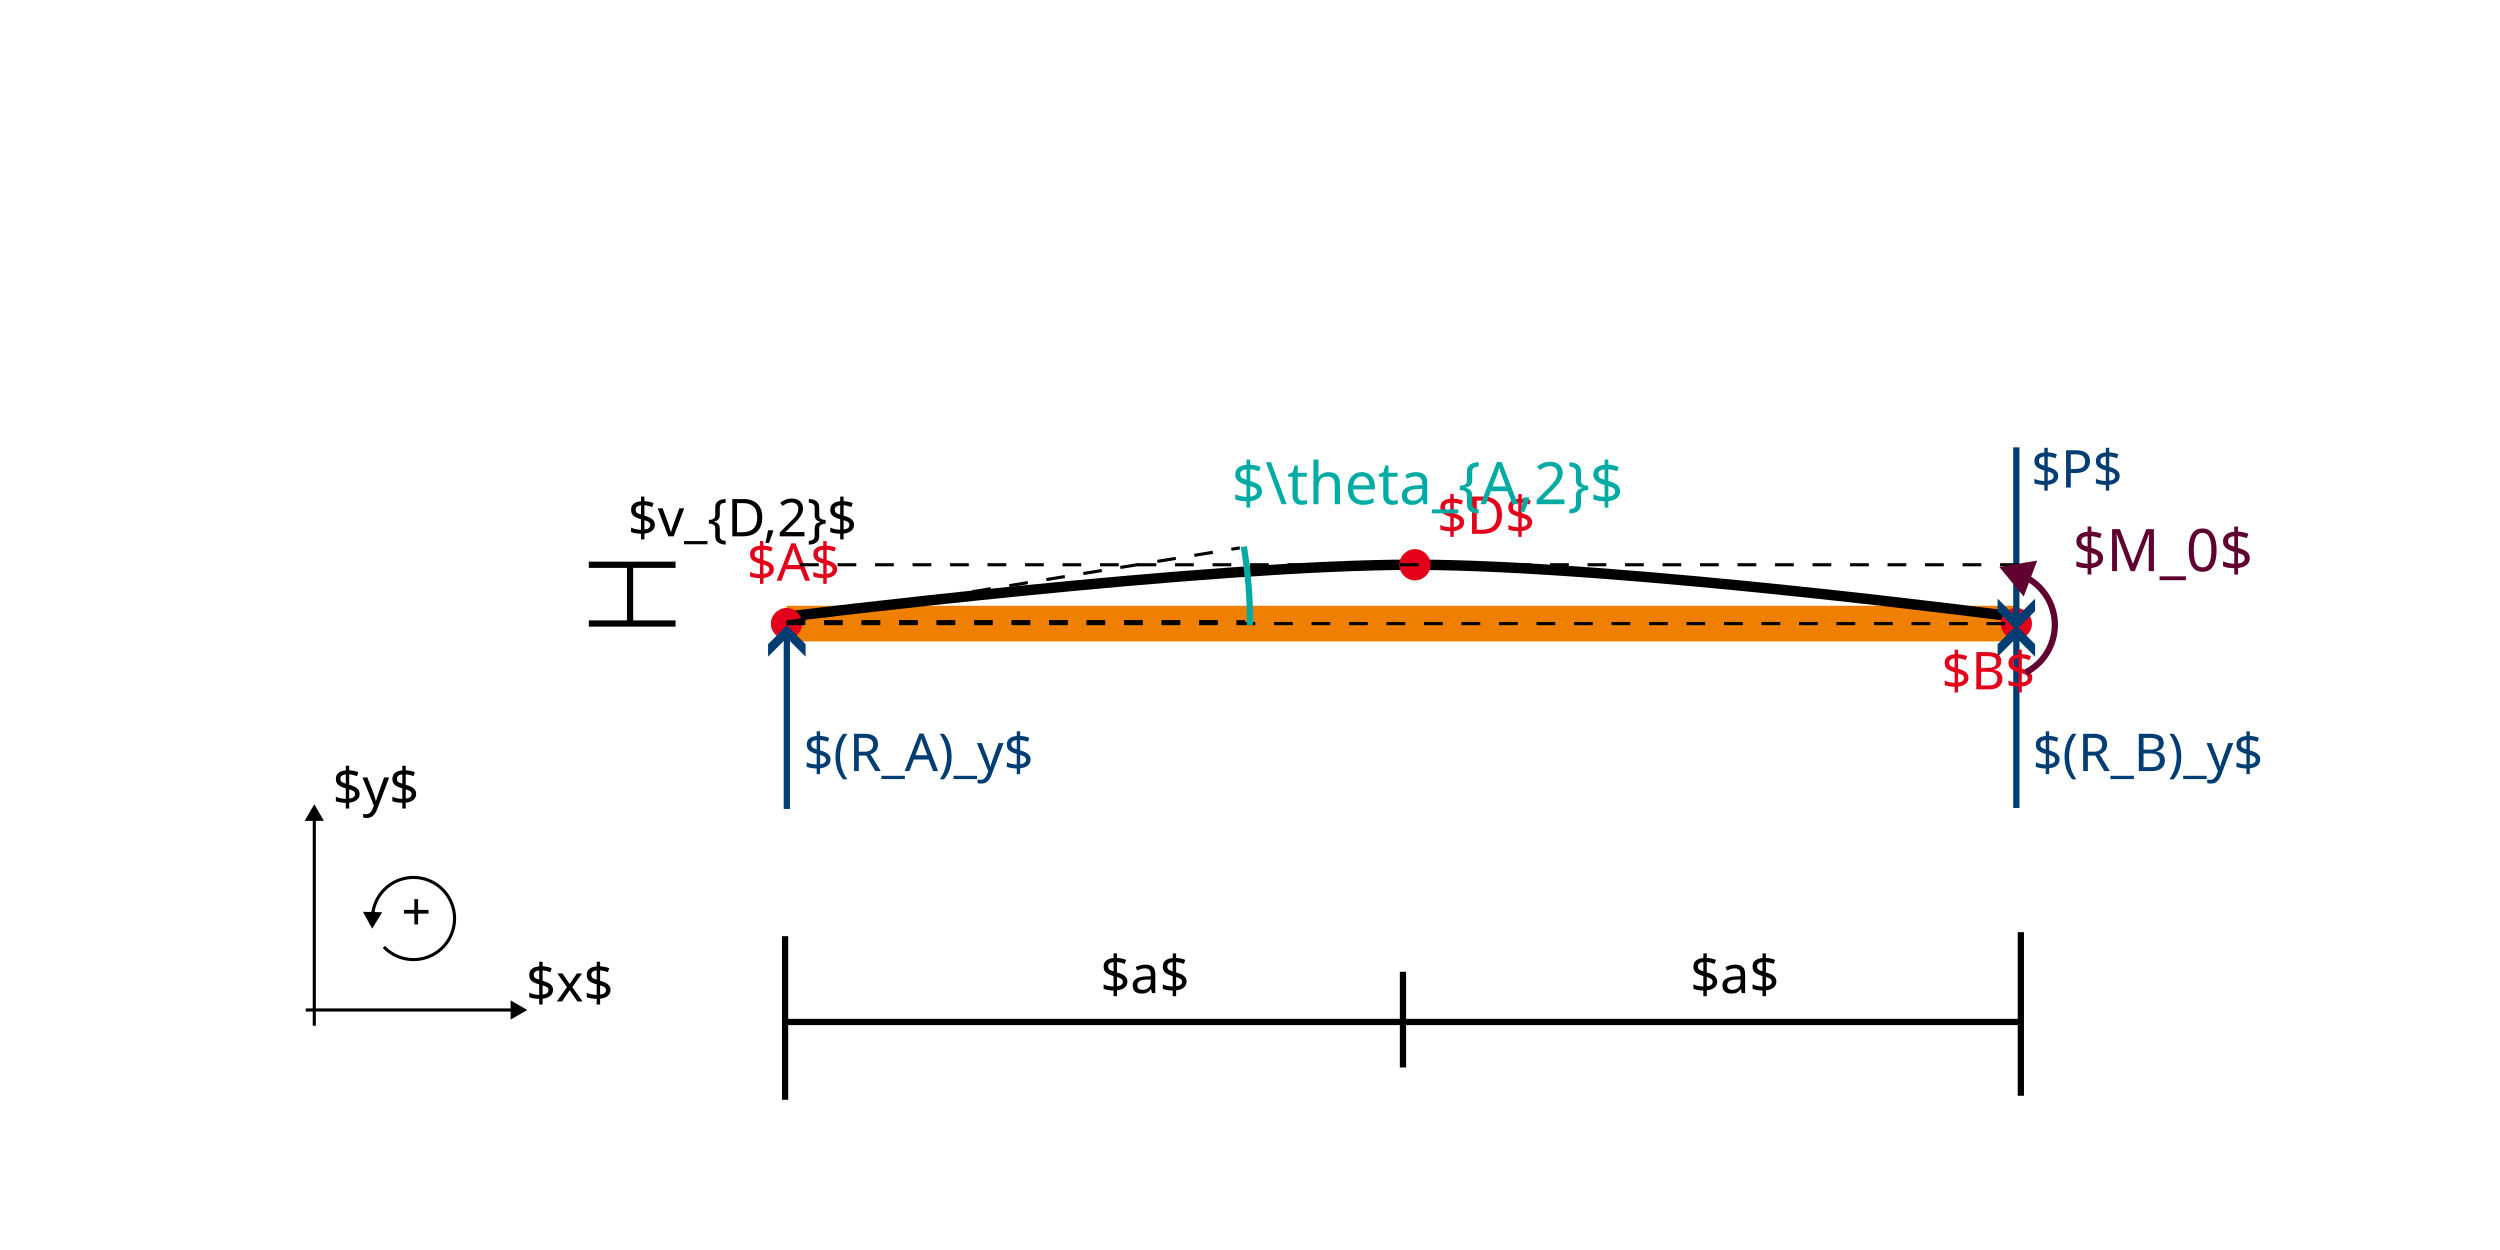
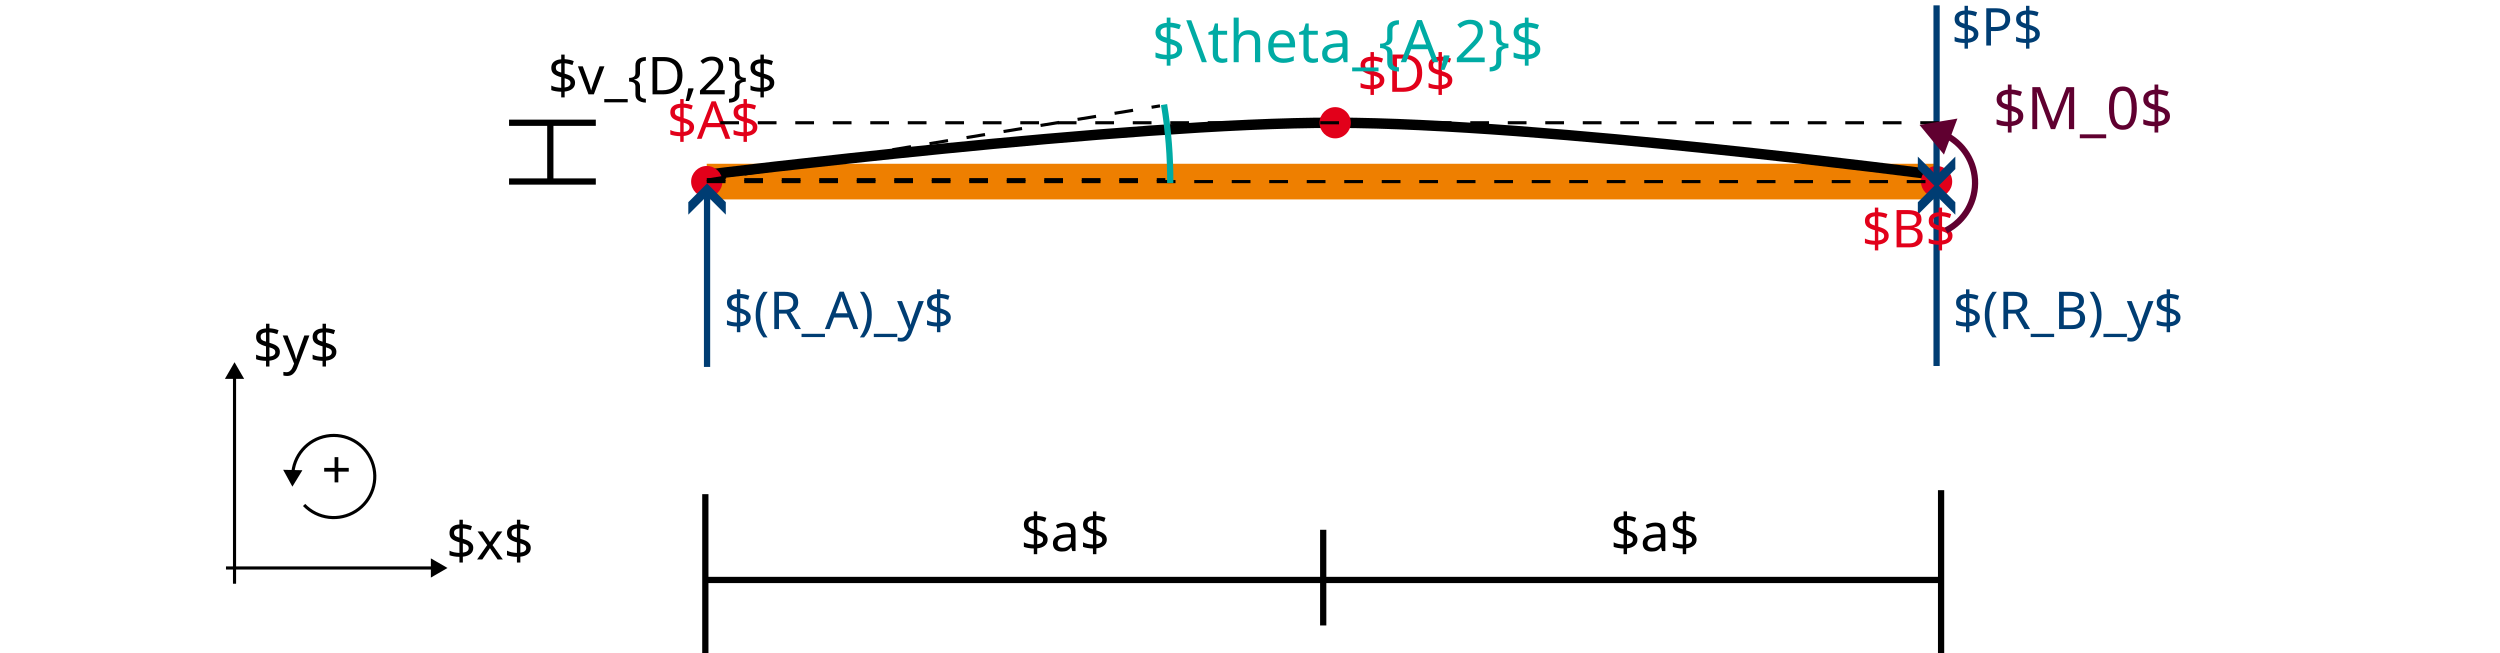
- <svg xmlns="http://www.w3.org/2000/svg" xmlns:xlink="http://www.w3.org/1999/xlink" width="240mm" height="120mm" viewBox="0 0 240 120" version="1.1" id="svg8" xml:space="preserve">
+ <svg xmlns="http://www.w3.org/2000/svg" xmlns:xlink="http://www.w3.org/1999/xlink" width="240mm" height="62.631mm" viewBox="0 0 240 62.631" version="1.1" id="svg8" xml:space="preserve">
  <defs id="defs2">
    <linearGradient id="linearGradient8">
      <stop style="stop-color:#000000;stop-opacity:1;" offset="0" id="stop8" />
      <stop style="stop-color:#000000;stop-opacity:0;" offset="1" id="stop9" />
    </linearGradient>
    <linearGradient xlink:href="#linearGradient8" id="linearGradient9" x1="212.003" y1="264.512" x2="215.464" y2="264.512" gradientUnits="userSpaceOnUse" />
    <marker style="overflow:visible" id="Dot-5" refX="0" refY="0" orient="auto" markerWidth="1" markerHeight="1" viewBox="0 0 1 1" preserveAspectRatio="xMidYMid">
      <path transform="scale(0.5)" style="fill:context-stroke;fill-rule:evenodd;stroke:none" d="M 5,0 C 5,2.76 2.76,5 0,5 -2.76,5 -5,2.76 -5,0 c 0,-2.76 2.3,-5 5,-5 2.76,0 5,2.24 5,5 z" id="path17-7" />
    </marker>
    <marker style="overflow:visible" id="Dot" refX="0" refY="0" orient="auto" markerWidth="1" markerHeight="1" viewBox="0 0 1 1" preserveAspectRatio="xMidYMid">
      <path transform="scale(0.5)" style="fill:context-stroke;fill-rule:evenodd;stroke:none" d="M 5,0 C 5,2.76 2.76,5 0,5 -2.76,5 -5,2.76 -5,0 c 0,-2.76 2.3,-5 5,-5 2.76,0 5,2.24 5,5 z" id="path17" />
    </marker>
    <marker style="overflow:visible" id="ArrowWideHeavy-7" refX="0" refY="0" orient="auto-start-reverse" markerWidth="1" markerHeight="1" viewBox="0 0 1 1" preserveAspectRatio="xMidYMid">
      <path style="fill:context-stroke;fill-rule:evenodd;stroke:none" d="m 1,0 -3,3 h -2 l 3,-3 -3,-3 h 2 z" id="path3-57" />
    </marker>
    <marker style="overflow:visible" id="ArrowWideHeavy-9" refX="0" refY="0" orient="auto-start-reverse" markerWidth="1" markerHeight="1" viewBox="0 0 1 1" preserveAspectRatio="xMidYMid">
      <path style="fill:context-stroke;fill-rule:evenodd;stroke:none" d="m 1,0 -3,3 h -2 l 3,-3 -3,-3 h 2 z" id="path3-8" />
    </marker>
    <marker style="overflow:visible" id="Triangle" refX="0" refY="0" orient="auto-start-reverse" markerWidth="1" markerHeight="1" viewBox="0 0 1 1" preserveAspectRatio="xMidYMid">
      <path transform="scale(0.5)" style="fill:context-stroke;fill-rule:evenodd;stroke:context-stroke;stroke-width:1pt" d="M 5.77,0 -2.88,5 V -5 Z" id="path135" />
    </marker>
    <marker style="overflow:visible" id="Triangle-8" refX="0" refY="0" orient="auto-start-reverse" markerWidth="1" markerHeight="1" viewBox="0 0 1 1" preserveAspectRatio="xMidYMid">
      <path transform="scale(0.5)" style="fill:context-stroke;fill-rule:evenodd;stroke:context-stroke;stroke-width:1pt" d="M 5.77,0 -2.88,5 V -5 Z" id="path135-7" />
    </marker>
    <marker style="overflow:visible" id="Dot-1" refX="0" refY="0" orient="auto" markerWidth="1" markerHeight="1" viewBox="0 0 1 1" preserveAspectRatio="xMidYMid">
      <path transform="scale(0.5)" style="fill:context-stroke;fill-rule:evenodd;stroke:none" d="M 5,0 C 5,2.76 2.76,5 0,5 -2.76,5 -5,2.76 -5,0 c 0,-2.76 2.3,-5 5,-5 2.76,0 5,2.24 5,5 z" id="path17-9" />
    </marker>
    <marker style="overflow:visible" id="ArrowWideHeavy-9-1" refX="0" refY="0" orient="auto-start-reverse" markerWidth="1" markerHeight="1" viewBox="0 0 1 1" preserveAspectRatio="xMidYMid">
      <path style="fill:context-stroke;fill-rule:evenodd;stroke:none" d="m 1,0 -3,3 h -2 l 3,-3 -3,-3 h 2 z" id="path3-8-9" />
    </marker>
    <marker style="overflow:visible" id="Triangle-9" refX="0" refY="0" orient="auto-start-reverse" markerWidth="1" markerHeight="1" viewBox="0 0 1 1" preserveAspectRatio="xMidYMid">
      <path transform="scale(0.5)" style="fill:context-stroke;fill-rule:evenodd;stroke:context-stroke;stroke-width:1pt" d="M 5.77,0 -2.88,5 V -5 Z" id="path135-5" />
    </marker>
  </defs>
-   <g id="layer1" transform="translate(0,-177)">
+   <g id="layer1" transform="translate(0,-219.9463)">
    <g id="layer1-7" transform="translate(-16.87303,-42.00935)">
-       <rect style="fill:#ee7f00;fill-opacity:1;stroke:none;stroke-width:0.6;stroke-miterlimit:35.2;stroke-dasharray:none;stroke-dashoffset:0;stroke-opacity:1" id="rect13" width="118.064" height="3.423" x="92.378" y="277.164" />
-       <path style="fill:none;stroke:#000000;stroke-width:1;stroke-miterlimit:35.2;stroke-dasharray:none;stroke-opacity:1" d="m 210.376,278.229 c 0,0 -37.781,-4.97 -57.668,-5.003 -19.887,-0.033 -60.396,5.003 -60.396,5.003" id="path2" />
-       <path style="fill:#00aba4;stroke:#e2001a;stroke-width:0.6;stroke-miterlimit:35.2;stroke-dasharray:none;stroke-opacity:1;marker-end:url(#Dot-5)" d="m 209.176,278.875 h 1.265" id="path1-2" />
-       <path style="fill:#00aba4;stroke:#e2001a;stroke-width:0.6;stroke-miterlimit:35.2;stroke-opacity:1;marker-end:url(#Dot)" d="m 91.112,278.875 h 1.265" id="path4" />
-       <path style="fill:none;stroke:#003d73;stroke-width:0.6;stroke-miterlimit:35.2;stroke-dasharray:none;stroke-opacity:1;marker-start:url(#ArrowWideHeavy-7)" d="m 92.408,279.65 v 17.017" id="path5" />
-       <path style="fill:none;stroke:#003d73;stroke-width:0.6;stroke-miterlimit:35.2;stroke-dasharray:none;stroke-opacity:1;marker-start:url(#ArrowWideHeavy-9)" d="m 210.443,279.658 v 16.919" id="path2-5" />
-       <path style="fill:none;stroke:#003d73;stroke-width:0.6;stroke-miterlimit:35.2;stroke-dasharray:none;stroke-opacity:1;marker-start:url(#ArrowWideHeavy-9-1)" d="M 210.441,278.875 V 261.956" id="path2-5-7" />
-       <text xml:space="preserve" style="font-size:5.014px;font-family:'Noto Sans Inscriptional Parthian';-inkscape-font-specification:'Noto Sans Inscriptional Parthian';text-align:start;writing-mode:lr-tb;direction:ltr;text-anchor:start;fill:#003d73;fill-opacity:1;stroke:none;stroke-width:0.6;stroke-miterlimit:35.2;stroke-dasharray:none;stroke-dashoffset:0;stroke-opacity:1" x="94.007" y="293.033" id="text6-5-1">
-         <tspan id="tspan6-0-0" style="fill:#003d73;fill-opacity:1;stroke:none;stroke-width:0.6;stroke-dasharray:none" x="94.007" y="293.033">$(R_A)_y$</tspan>
+       <rect style="fill:#ee7f00;fill-opacity:1;stroke:none;stroke-width:0.6;stroke-miterlimit:35.2;stroke-dasharray:none;stroke-dashoffset:0;stroke-opacity:1" id="rect13" width="118.064" height="3.423" x="84.72" y="277.677" />
+       <path style="fill:none;stroke:#000000;stroke-width:1;stroke-miterlimit:35.2;stroke-dasharray:none;stroke-opacity:1" d="m 202.719,278.743 c 0,0 -37.781,-4.97 -57.668,-5.003 -19.887,-0.033 -60.396,5.003 -60.396,5.003" id="path2" />
+       <path style="fill:#00aba4;stroke:#e2001a;stroke-width:0.6;stroke-miterlimit:35.2;stroke-dasharray:none;stroke-opacity:1;marker-end:url(#Dot-5)" d="m 201.519,279.389 h 1.265" id="path1-2" />
+       <path style="fill:#00aba4;stroke:#e2001a;stroke-width:0.6;stroke-miterlimit:35.2;stroke-opacity:1;marker-end:url(#Dot)" d="m 83.455,279.389 h 1.265" id="path4" />
+       <path style="fill:none;stroke:#003d73;stroke-width:0.6;stroke-miterlimit:35.2;stroke-dasharray:none;stroke-opacity:1;marker-start:url(#ArrowWideHeavy-7)" d="m 84.75,280.164 v 17.017" id="path5" />
+       <path style="fill:none;stroke:#003d73;stroke-width:0.6;stroke-miterlimit:35.2;stroke-dasharray:none;stroke-opacity:1;marker-start:url(#ArrowWideHeavy-9)" d="m 202.785,280.172 v 16.919" id="path2-5" />
+       <path style="fill:none;stroke:#003d73;stroke-width:0.6;stroke-miterlimit:35.2;stroke-dasharray:none;stroke-opacity:1;marker-start:url(#ArrowWideHeavy-9-1)" d="M 202.784,279.389 V 262.469" id="path2-5-7" />
+       <text xml:space="preserve" style="font-size:5.014px;font-family:'Noto Sans Inscriptional Parthian';-inkscape-font-specification:'Noto Sans Inscriptional Parthian';text-align:start;writing-mode:lr-tb;direction:ltr;text-anchor:start;fill:#003d73;fill-opacity:1;stroke:none;stroke-width:0.6;stroke-miterlimit:35.2;stroke-dasharray:none;stroke-dashoffset:0;stroke-opacity:1" x="86.349" y="293.546" id="text6-5-1">
+         <tspan id="tspan6-0-0" style="fill:#003d73;fill-opacity:1;stroke:none;stroke-width:0.6;stroke-dasharray:none" x="86.349" y="293.546">$(R_A)_y$</tspan>
      </text>
-       <text xml:space="preserve" style="font-size:5.014px;font-family:'Noto Sans Inscriptional Parthian';-inkscape-font-specification:'Noto Sans Inscriptional Parthian';text-align:start;writing-mode:lr-tb;direction:ltr;text-anchor:start;fill:#e2001a;fill-opacity:1;stroke:none;stroke-width:0.6;stroke-miterlimit:35.2;stroke-dasharray:none;stroke-dashoffset:0;stroke-opacity:1" x="88.567" y="274.763" id="text6-5-1-4">
-         <tspan id="tspan6-0-0-7" style="fill:#e2001a;fill-opacity:1;stroke:none;stroke-width:0.6;stroke-dasharray:none" x="88.567" y="274.763">$A$</tspan>
+       <text xml:space="preserve" style="font-size:5.014px;font-family:'Noto Sans Inscriptional Parthian';-inkscape-font-specification:'Noto Sans Inscriptional Parthian';text-align:start;writing-mode:lr-tb;direction:ltr;text-anchor:start;fill:#e2001a;fill-opacity:1;stroke:none;stroke-width:0.6;stroke-miterlimit:35.2;stroke-dasharray:none;stroke-dashoffset:0;stroke-opacity:1" x="80.91" y="275.277" id="text6-5-1-4">
+         <tspan id="tspan6-0-0-7" style="fill:#e2001a;fill-opacity:1;stroke:none;stroke-width:0.6;stroke-dasharray:none" x="80.91" y="275.277">$A$</tspan>
      </text>
-       <text xml:space="preserve" style="font-size:5.014px;font-family:'Noto Sans Inscriptional Parthian';-inkscape-font-specification:'Noto Sans Inscriptional Parthian';text-align:start;writing-mode:lr-tb;direction:ltr;text-anchor:start;fill:#e2001a;fill-opacity:1;stroke:none;stroke-width:0.6;stroke-miterlimit:35.2;stroke-dasharray:none;stroke-dashoffset:0;stroke-opacity:1" x="154.834" y="270.255" id="text6-5-1-4-9">
-         <tspan id="tspan6-0-0-7-1" style="fill:#e2001a;fill-opacity:1;stroke:none;stroke-width:0.6;stroke-dasharray:none" x="154.834" y="270.255">$D$</tspan>
+       <text xml:space="preserve" style="font-size:5.014px;font-family:'Noto Sans Inscriptional Parthian';-inkscape-font-specification:'Noto Sans Inscriptional Parthian';text-align:start;writing-mode:lr-tb;direction:ltr;text-anchor:start;fill:#e2001a;fill-opacity:1;stroke:none;stroke-width:0.6;stroke-miterlimit:35.2;stroke-dasharray:none;stroke-dashoffset:0;stroke-opacity:1" x="147.177" y="270.768" id="text6-5-1-4-9">
+         <tspan id="tspan6-0-0-7-1" style="fill:#e2001a;fill-opacity:1;stroke:none;stroke-width:0.6;stroke-dasharray:none" x="147.177" y="270.768">$D$</tspan>
      </text>
-       <text xml:space="preserve" style="font-size:5.014px;font-family:'Noto Sans Inscriptional Parthian';-inkscape-font-specification:'Noto Sans Inscriptional Parthian';text-align:start;writing-mode:lr-tb;direction:ltr;text-anchor:start;fill:#e2001a;fill-opacity:1;stroke:none;stroke-width:0.6;stroke-miterlimit:35.2;stroke-dasharray:none;stroke-dashoffset:0;stroke-opacity:1" x="203.251" y="285.187" id="text6-5-1-4-7">
-         <tspan id="tspan6-0-0-7-5" style="fill:#e2001a;fill-opacity:1;stroke:none;stroke-width:0.6;stroke-dasharray:none" x="203.251" y="285.187">$B$</tspan>
+       <text xml:space="preserve" style="font-size:5.014px;font-family:'Noto Sans Inscriptional Parthian';-inkscape-font-specification:'Noto Sans Inscriptional Parthian';text-align:start;writing-mode:lr-tb;direction:ltr;text-anchor:start;fill:#e2001a;fill-opacity:1;stroke:none;stroke-width:0.6;stroke-miterlimit:35.2;stroke-dasharray:none;stroke-dashoffset:0;stroke-opacity:1" x="195.594" y="285.7" id="text6-5-1-4-7">
+         <tspan id="tspan6-0-0-7-5" style="fill:#e2001a;fill-opacity:1;stroke:none;stroke-width:0.6;stroke-dasharray:none" x="195.594" y="285.7">$B$</tspan>
      </text>
-       <text xml:space="preserve" style="font-size:5.014px;font-family:'Noto Sans Inscriptional Parthian';-inkscape-font-specification:'Noto Sans Inscriptional Parthian';text-align:start;writing-mode:lr-tb;direction:ltr;text-anchor:start;fill:#003d73;fill-opacity:1;stroke:none;stroke-width:0.6;stroke-miterlimit:35.2;stroke-dasharray:none;stroke-dashoffset:0;stroke-opacity:1" x="212.001" y="293.033" id="text6-5">
-         <tspan id="tspan6-0" style="fill:#003d73;fill-opacity:1;stroke:none;stroke-width:0.6;stroke-dasharray:none" x="212.001" y="293.033">$(R_B)_y$</tspan>
+       <text xml:space="preserve" style="font-size:5.014px;font-family:'Noto Sans Inscriptional Parthian';-inkscape-font-specification:'Noto Sans Inscriptional Parthian';text-align:start;writing-mode:lr-tb;direction:ltr;text-anchor:start;fill:#003d73;fill-opacity:1;stroke:none;stroke-width:0.6;stroke-miterlimit:35.2;stroke-dasharray:none;stroke-dashoffset:0;stroke-opacity:1" x="204.344" y="293.546" id="text6-5">
+         <tspan id="tspan6-0" style="fill:#003d73;fill-opacity:1;stroke:none;stroke-width:0.6;stroke-dasharray:none" x="204.344" y="293.546">$(R_B)_y$</tspan>
      </text>
-       <text xml:space="preserve" style="font-size:5.014px;font-family:'Noto Sans Inscriptional Parthian';-inkscape-font-specification:'Noto Sans Inscriptional Parthian';text-align:start;writing-mode:lr-tb;direction:ltr;text-anchor:start;fill:#003d73;fill-opacity:1;stroke:none;stroke-width:0.6;stroke-miterlimit:35.2;stroke-dasharray:none;stroke-dashoffset:0;stroke-opacity:1" x="211.862" y="265.814" id="text6-5-66">
-         <tspan id="tspan6-0-8" style="fill:#003d73;fill-opacity:1;stroke:none;stroke-width:0.6;stroke-dasharray:none" x="211.862" y="265.814">$P$</tspan>
+       <text xml:space="preserve" style="font-size:5.014px;font-family:'Noto Sans Inscriptional Parthian';-inkscape-font-specification:'Noto Sans Inscriptional Parthian';text-align:start;writing-mode:lr-tb;direction:ltr;text-anchor:start;fill:#003d73;fill-opacity:1;stroke:none;stroke-width:0.6;stroke-miterlimit:35.2;stroke-dasharray:none;stroke-dashoffset:0;stroke-opacity:1" x="204.205" y="266.328" id="text6-5-66">
+         <tspan id="tspan6-0-8" style="fill:#003d73;fill-opacity:1;stroke:none;stroke-width:0.6;stroke-dasharray:none" x="204.205" y="266.328">$P$</tspan>
      </text>
-       <g id="g18" transform="translate(-108.7162,23.81269)">
+       <g id="g18" transform="translate(-116.3735,24.32644)">
        <text xml:space="preserve" style="font-size:5.014px;font-family:'Noto Sans Inscriptional Parthian';-inkscape-font-specification:'Noto Sans Inscriptional Parthian';text-align:start;writing-mode:lr-tb;direction:ltr;text-anchor:start;fill:#000000;fill-opacity:1;stroke:none;stroke-width:0.6;stroke-miterlimit:35.2;stroke-dasharray:none;stroke-dashoffset:0;stroke-opacity:1" x="176.087" y="291.335" id="text6-5-6">
          <tspan id="tspan6-0-03" style="fill:#000000;fill-opacity:1;stroke:none;stroke-width:0.6;stroke-dasharray:none" x="176.087" y="291.335">$x$</tspan>
        </text>
        <text xml:space="preserve" style="font-size:5.014px;font-family:'Noto Sans Inscriptional Parthian';-inkscape-font-specification:'Noto Sans Inscriptional Parthian';text-align:start;writing-mode:lr-tb;direction:ltr;text-anchor:start;fill:#000000;fill-opacity:1;stroke:none;stroke-width:0.6;stroke-miterlimit:35.2;stroke-dasharray:none;stroke-dashoffset:0;stroke-opacity:1" x="157.521" y="272.521" id="text6-5-6-5">
          <tspan id="tspan6-0-03-9" style="fill:#000000;fill-opacity:1;stroke:none;stroke-width:0.6;stroke-dasharray:none" x="157.521" y="272.521">$y$</tspan>
        </text>
        <path style="fill:#000000;fill-opacity:1;stroke:#000000;stroke-width:0.3;stroke-miterlimit:35.2;stroke-dasharray:none;stroke-dashoffset:0;stroke-opacity:1;marker-end:url(#Triangle)" d="M 155.761,293.667 V 273.467" id="path7" />
        <path style="fill:#000000;fill-opacity:1;stroke:#000000;stroke-width:0.3;stroke-miterlimit:35.2;stroke-dasharray:none;stroke-dashoffset:0;stroke-opacity:1;marker-end:url(#Triangle-8)" d="m 154.941,292.155 h 20.2" id="path7-0" />
        <path style="fill:none;fill-opacity:1;stroke:#000000;stroke-width:0.3;stroke-miterlimit:35.2;stroke-dasharray:none;stroke-dashoffset:0;stroke-opacity:1;marker-start:url(#Triangle)" id="path8" d="m 161.341,283.283 a 3.944,3.944 0 0 1 3.26,-3.793 3.944,3.944 0 0 1 4.358,2.454 3.944,3.944 0 0 1 -1.553,4.754 3.944,3.944 0 0 1 -4.966,-0.592" />
        <text xml:space="preserve" style="font-size:5.014px;font-family:'Noto Sans Inscriptional Parthian';-inkscape-font-specification:'Noto Sans Inscriptional Parthian';text-align:start;writing-mode:lr-tb;direction:ltr;text-anchor:start;fill:#000000;fill-opacity:1;stroke:none;stroke-width:0.3;stroke-miterlimit:35.2;stroke-dasharray:none;stroke-dashoffset:0;stroke-opacity:1" x="164.118" y="284.501" id="text8">
          <tspan id="tspan8" style="fill:#000000;fill-opacity:1;stroke:none;stroke-width:0.3" x="164.118" y="284.501">+</tspan>
        </text>
      </g>
-       <path style="fill-opacity:1;stroke:#000000;stroke-width:0.6;stroke-miterlimit:35.2;stroke-dasharray:none;stroke-opacity:1" d="m 92.242,308.882 v 8.236 7.469" id="path9" />
-       <path style="fill-opacity:1;stroke:#000000;stroke-width:0.6;stroke-miterlimit:35.2;stroke-dasharray:none;stroke-opacity:1" d="m 210.874,308.498 v 8.236 7.469" id="path4-6" />
-       <path style="fill-opacity:1;stroke:#000000;stroke-width:0.6;stroke-miterlimit:35.2;stroke-dasharray:none;stroke-opacity:1" d="m 151.558,312.301 v 4.817 4.368" id="path4-6-2-5-5" />
-       <text xml:space="preserve" style="font-size:5.014px;font-family:'Noto Sans Inscriptional Parthian';-inkscape-font-specification:'Noto Sans Inscriptional Parthian';text-align:start;writing-mode:lr-tb;direction:ltr;text-anchor:start;fill:#000000;fill-opacity:1;stroke:none;stroke-width:0.6;stroke-miterlimit:35.2;stroke-dasharray:none;stroke-opacity:1" x="122.507" y="314.346" id="text4-8-3-0">
-         <tspan id="tspan4-2-5-2" style="fill:#000000;fill-opacity:1;stroke:none;stroke-width:0.6" x="122.507" y="314.346">$a$</tspan>
+       <path style="fill-opacity:1;stroke:#000000;stroke-width:0.6;stroke-miterlimit:35.2;stroke-dasharray:none;stroke-opacity:1" d="m 84.585,309.395 v 8.236 7.469" id="path9" />
+       <path style="fill-opacity:1;stroke:#000000;stroke-width:0.6;stroke-miterlimit:35.2;stroke-dasharray:none;stroke-opacity:1" d="m 203.217,309.012 v 8.236 7.469" id="path4-6" />
+       <path style="fill-opacity:1;stroke:#000000;stroke-width:0.6;stroke-miterlimit:35.2;stroke-dasharray:none;stroke-opacity:1" d="m 143.901,312.815 v 4.817 4.368" id="path4-6-2-5-5" />
+       <text xml:space="preserve" style="font-size:5.014px;font-family:'Noto Sans Inscriptional Parthian';-inkscape-font-specification:'Noto Sans Inscriptional Parthian';text-align:start;writing-mode:lr-tb;direction:ltr;text-anchor:start;fill:#000000;fill-opacity:1;stroke:none;stroke-width:0.6;stroke-miterlimit:35.2;stroke-dasharray:none;stroke-opacity:1" x="114.85" y="314.86" id="text4-8-3-0">
+         <tspan id="tspan4-2-5-2" style="fill:#000000;fill-opacity:1;stroke:none;stroke-width:0.6" x="114.85" y="314.86">$a$</tspan>
      </text>
-       <text xml:space="preserve" style="font-size:5.014px;font-family:'Noto Sans Inscriptional Parthian';-inkscape-font-specification:'Noto Sans Inscriptional Parthian';text-align:start;writing-mode:lr-tb;direction:ltr;text-anchor:start;fill:#000000;fill-opacity:1;stroke:none;stroke-width:0.6;stroke-miterlimit:35.2;stroke-dasharray:none;stroke-opacity:1" x="179.128" y="314.346" id="text4-8-3-0-7">
-         <tspan id="tspan4-2-5-2-3" style="fill:#000000;fill-opacity:1;stroke:none;stroke-width:0.6" x="179.128" y="314.346">$a$</tspan>
+       <text xml:space="preserve" style="font-size:5.014px;font-family:'Noto Sans Inscriptional Parthian';-inkscape-font-specification:'Noto Sans Inscriptional Parthian';text-align:start;writing-mode:lr-tb;direction:ltr;text-anchor:start;fill:#000000;fill-opacity:1;stroke:none;stroke-width:0.6;stroke-miterlimit:35.2;stroke-dasharray:none;stroke-opacity:1" x="171.471" y="314.86" id="text4-8-3-0-7">
+         <tspan id="tspan4-2-5-2-3" style="fill:#000000;fill-opacity:1;stroke:none;stroke-width:0.6" x="171.471" y="314.86">$a$</tspan>
      </text>
-       <path style="fill:#000000;fill-opacity:1;stroke:#000000;stroke-width:0.3;stroke-miterlimit:35.2;stroke-dasharray:1.8, 1.8;stroke-dashoffset:0;stroke-opacity:1" d="M 92.378,278.875 H 210.441" id="path10" />
-       <path style="fill:#00aba4;stroke:#e2001a;stroke-width:0.6;stroke-miterlimit:35.2;stroke-opacity:1;marker-end:url(#Dot-1)" d="m 151.444,273.226 h 1.265" id="path1-0" />
-       <path style="fill:#000000;fill-opacity:1;stroke:#000000;stroke-width:0.3;stroke-miterlimit:35.2;stroke-dasharray:1.8, 1.8;stroke-dashoffset:0;stroke-opacity:1" d="M 93.677,273.226 H 211.741" id="path9-9" />
-       <text xml:space="preserve" style="font-size:5.014px;font-family:'Noto Sans Inscriptional Parthian';-inkscape-font-specification:'Noto Sans Inscriptional Parthian';text-align:start;writing-mode:lr-tb;direction:ltr;text-anchor:start;fill:#000000;fill-opacity:1;stroke:none;stroke-width:0.6;stroke-miterlimit:35.2;stroke-dasharray:none;stroke-dashoffset:0;stroke-opacity:1" x="77.143" y="270.498" id="text10">
-         <tspan id="tspan10" style="stroke:none;stroke-width:0.6" x="77.143" y="270.498">$v_{D,2}$</tspan>
+       <path style="fill:#000000;fill-opacity:1;stroke:#000000;stroke-width:0.3;stroke-miterlimit:35.2;stroke-dasharray:1.8, 1.8;stroke-dashoffset:0;stroke-opacity:1" d="M 84.72,279.389 H 202.784" id="path10" />
+       <path style="fill:#00aba4;stroke:#e2001a;stroke-width:0.6;stroke-miterlimit:35.2;stroke-opacity:1;marker-end:url(#Dot-1)" d="m 143.786,273.74 h 1.265" id="path1-0" />
+       <path style="fill:#000000;fill-opacity:1;stroke:#000000;stroke-width:0.3;stroke-miterlimit:35.2;stroke-dasharray:1.8, 1.8;stroke-dashoffset:0;stroke-opacity:1" d="M 86.019,273.74 H 204.083" id="path9-9" />
+       <text xml:space="preserve" style="font-size:5.014px;font-family:'Noto Sans Inscriptional Parthian';-inkscape-font-specification:'Noto Sans Inscriptional Parthian';text-align:start;writing-mode:lr-tb;direction:ltr;text-anchor:start;fill:#000000;fill-opacity:1;stroke:none;stroke-width:0.6;stroke-miterlimit:35.2;stroke-dasharray:none;stroke-dashoffset:0;stroke-opacity:1" x="69.486" y="271.011" id="text10">
+         <tspan id="tspan10" style="stroke:none;stroke-width:0.6" x="69.486" y="271.011">$v_{D,2}$</tspan>
      </text>
-       <path style="fill:#8bad3f;fill-opacity:1;stroke:#000000;stroke-width:0.6;stroke-miterlimit:35.2;stroke-dasharray:none;stroke-dashoffset:0;stroke-opacity:1" d="M 92.242,317.118 H 210.874" id="path13" />
-       <g id="g10" transform="matrix(0.8883173,0,0,0.8883173,56.53556,71.51566)" style="stroke-width:1.126">
+       <path style="fill:#8bad3f;fill-opacity:1;stroke:#000000;stroke-width:0.6;stroke-miterlimit:35.2;stroke-dasharray:none;stroke-dashoffset:0;stroke-opacity:1" d="M 84.585,317.632 H 203.217" id="path13" />
+       <g id="g10" transform="matrix(0.8883173,0,0,0.8883173,48.87824,72.02941)" style="stroke-width:1.126">
        <path style="fill-opacity:1;stroke:#000000;stroke-width:0.675;stroke-miterlimit:35.2;stroke-dasharray:none;stroke-opacity:1" d="M 28.36,227.071 H 23.443 18.984" id="path4-61-7" />
        <path style="fill-opacity:1;stroke:#000000;stroke-width:0.675;stroke-miterlimit:35.2;stroke-dasharray:none;stroke-opacity:1" d="M 28.36,233.421 H 23.443 18.984" id="path4-61-7-2" />
        <path style="fill:#000000;fill-opacity:1;stroke:#000000;stroke-width:0.675;stroke-miterlimit:35.2;stroke-dasharray:none;stroke-dashoffset:0;stroke-opacity:1" d="m 23.443,227.071 v 6.35" id="path10-8" />
      </g>
-       <g id="g2" transform="matrix(1,0,0,-1,-52.33805,568.8047)">
+       <g id="g2" transform="matrix(1,0,0,-1,-59.99537,569.3184)">
        <path style="fill:#000000;fill-opacity:1;stroke:#000000;stroke-width:0.3;stroke-miterlimit:35.2;stroke-dasharray:1.8, 1.8;stroke-dashoffset:0;stroke-opacity:1" d="m 144.717,290.115 h 44.022" id="path11" />
        <path style="fill:#000000;fill-opacity:1;stroke:#000000;stroke-width:0.3;stroke-miterlimit:35.2;stroke-dasharray:1.8, 1.8;stroke-dashoffset:0;stroke-opacity:1" d="m 144.788,290.078 43.442,7.122" id="path11-6" />
        <path style="fill:none;stroke:#00aba4;stroke-width:0.6;stroke-miterlimit:35.2;stroke-dasharray:none;stroke-dashoffset:0;stroke-opacity:1" id="path1-3" d="m 189.211,289.795 a 44.424,44.424 0 0 1 -0.594,7.526" />
      </g>
-       <text xml:space="preserve" style="font-size:5.644px;font-family:'Noto Sans Inscriptional Parthian';-inkscape-font-specification:'Noto Sans Inscriptional Parthian';text-align:start;writing-mode:lr-tb;direction:ltr;text-anchor:start;fill:#00aba4;fill-opacity:1;stroke:none;stroke-width:0.6;stroke-miterlimit:35.2;stroke-dasharray:none;stroke-dashoffset:0;stroke-opacity:1" x="135.114" y="267.413" id="text6-5-1-2">
-         <tspan id="tspan6-0-0-4" style="fill:#00aba4;fill-opacity:1;stroke:none;stroke-width:0.6;stroke-dasharray:none" x="135.114" y="267.413">$\theta_{A,2}$</tspan>
+       <text xml:space="preserve" style="font-size:5.644px;font-family:'Noto Sans Inscriptional Parthian';-inkscape-font-specification:'Noto Sans Inscriptional Parthian';text-align:start;writing-mode:lr-tb;direction:ltr;text-anchor:start;fill:#00aba4;fill-opacity:1;stroke:none;stroke-width:0.6;stroke-miterlimit:35.2;stroke-dasharray:none;stroke-dashoffset:0;stroke-opacity:1" x="127.457" y="267.927" id="text6-5-1-2">
+         <tspan id="tspan6-0-0-4" style="fill:#00aba4;fill-opacity:1;stroke:none;stroke-width:0.6;stroke-dasharray:none" x="127.457" y="267.927">$\theta_{A,2}$</tspan>
      </text>
-       <path style="fill:none;fill-opacity:1;stroke:#600030;stroke-width:0.6;stroke-miterlimit:35.2;stroke-dasharray:none;stroke-dashoffset:0;stroke-opacity:1;marker-start:url(#Triangle-9)" id="path20" d="m 210.8,274.182 a 5.138,5.138 0 0 1 3.33,4.512 5.138,5.138 0 0 1 -2.78,4.87" />
-       <text xml:space="preserve" style="font-size:5.644px;font-family:'Noto Sans Inscriptional Parthian';-inkscape-font-specification:'Noto Sans Inscriptional Parthian';text-align:start;writing-mode:lr-tb;direction:ltr;text-anchor:start;fill:#600030;fill-opacity:1;stroke:none;stroke-width:0.6;stroke-miterlimit:35.2;stroke-dasharray:none;stroke-dashoffset:0;stroke-opacity:1" x="215.86" y="273.835" id="text20">
-         <tspan id="tspan20" style="fill:#600030;fill-opacity:1;stroke:none;stroke-width:0.6" x="215.86" y="273.835">$M_0$</tspan>
+       <path style="fill:none;fill-opacity:1;stroke:#600030;stroke-width:0.6;stroke-miterlimit:35.2;stroke-dasharray:none;stroke-dashoffset:0;stroke-opacity:1;marker-start:url(#Triangle-9)" id="path20" d="m 203.142,274.695 a 5.138,5.138 0 0 1 3.33,4.512 5.138,5.138 0 0 1 -2.78,4.87" />
+       <text xml:space="preserve" style="font-size:5.644px;font-family:'Noto Sans Inscriptional Parthian';-inkscape-font-specification:'Noto Sans Inscriptional Parthian';text-align:start;writing-mode:lr-tb;direction:ltr;text-anchor:start;fill:#600030;fill-opacity:1;stroke:none;stroke-width:0.6;stroke-miterlimit:35.2;stroke-dasharray:none;stroke-dashoffset:0;stroke-opacity:1" x="208.203" y="274.349" id="text20">
+         <tspan id="tspan20" style="fill:#600030;fill-opacity:1;stroke:none;stroke-width:0.6" x="208.203" y="274.349">$M_0$</tspan>
      </text>
    </g>
  </g>
</svg>
